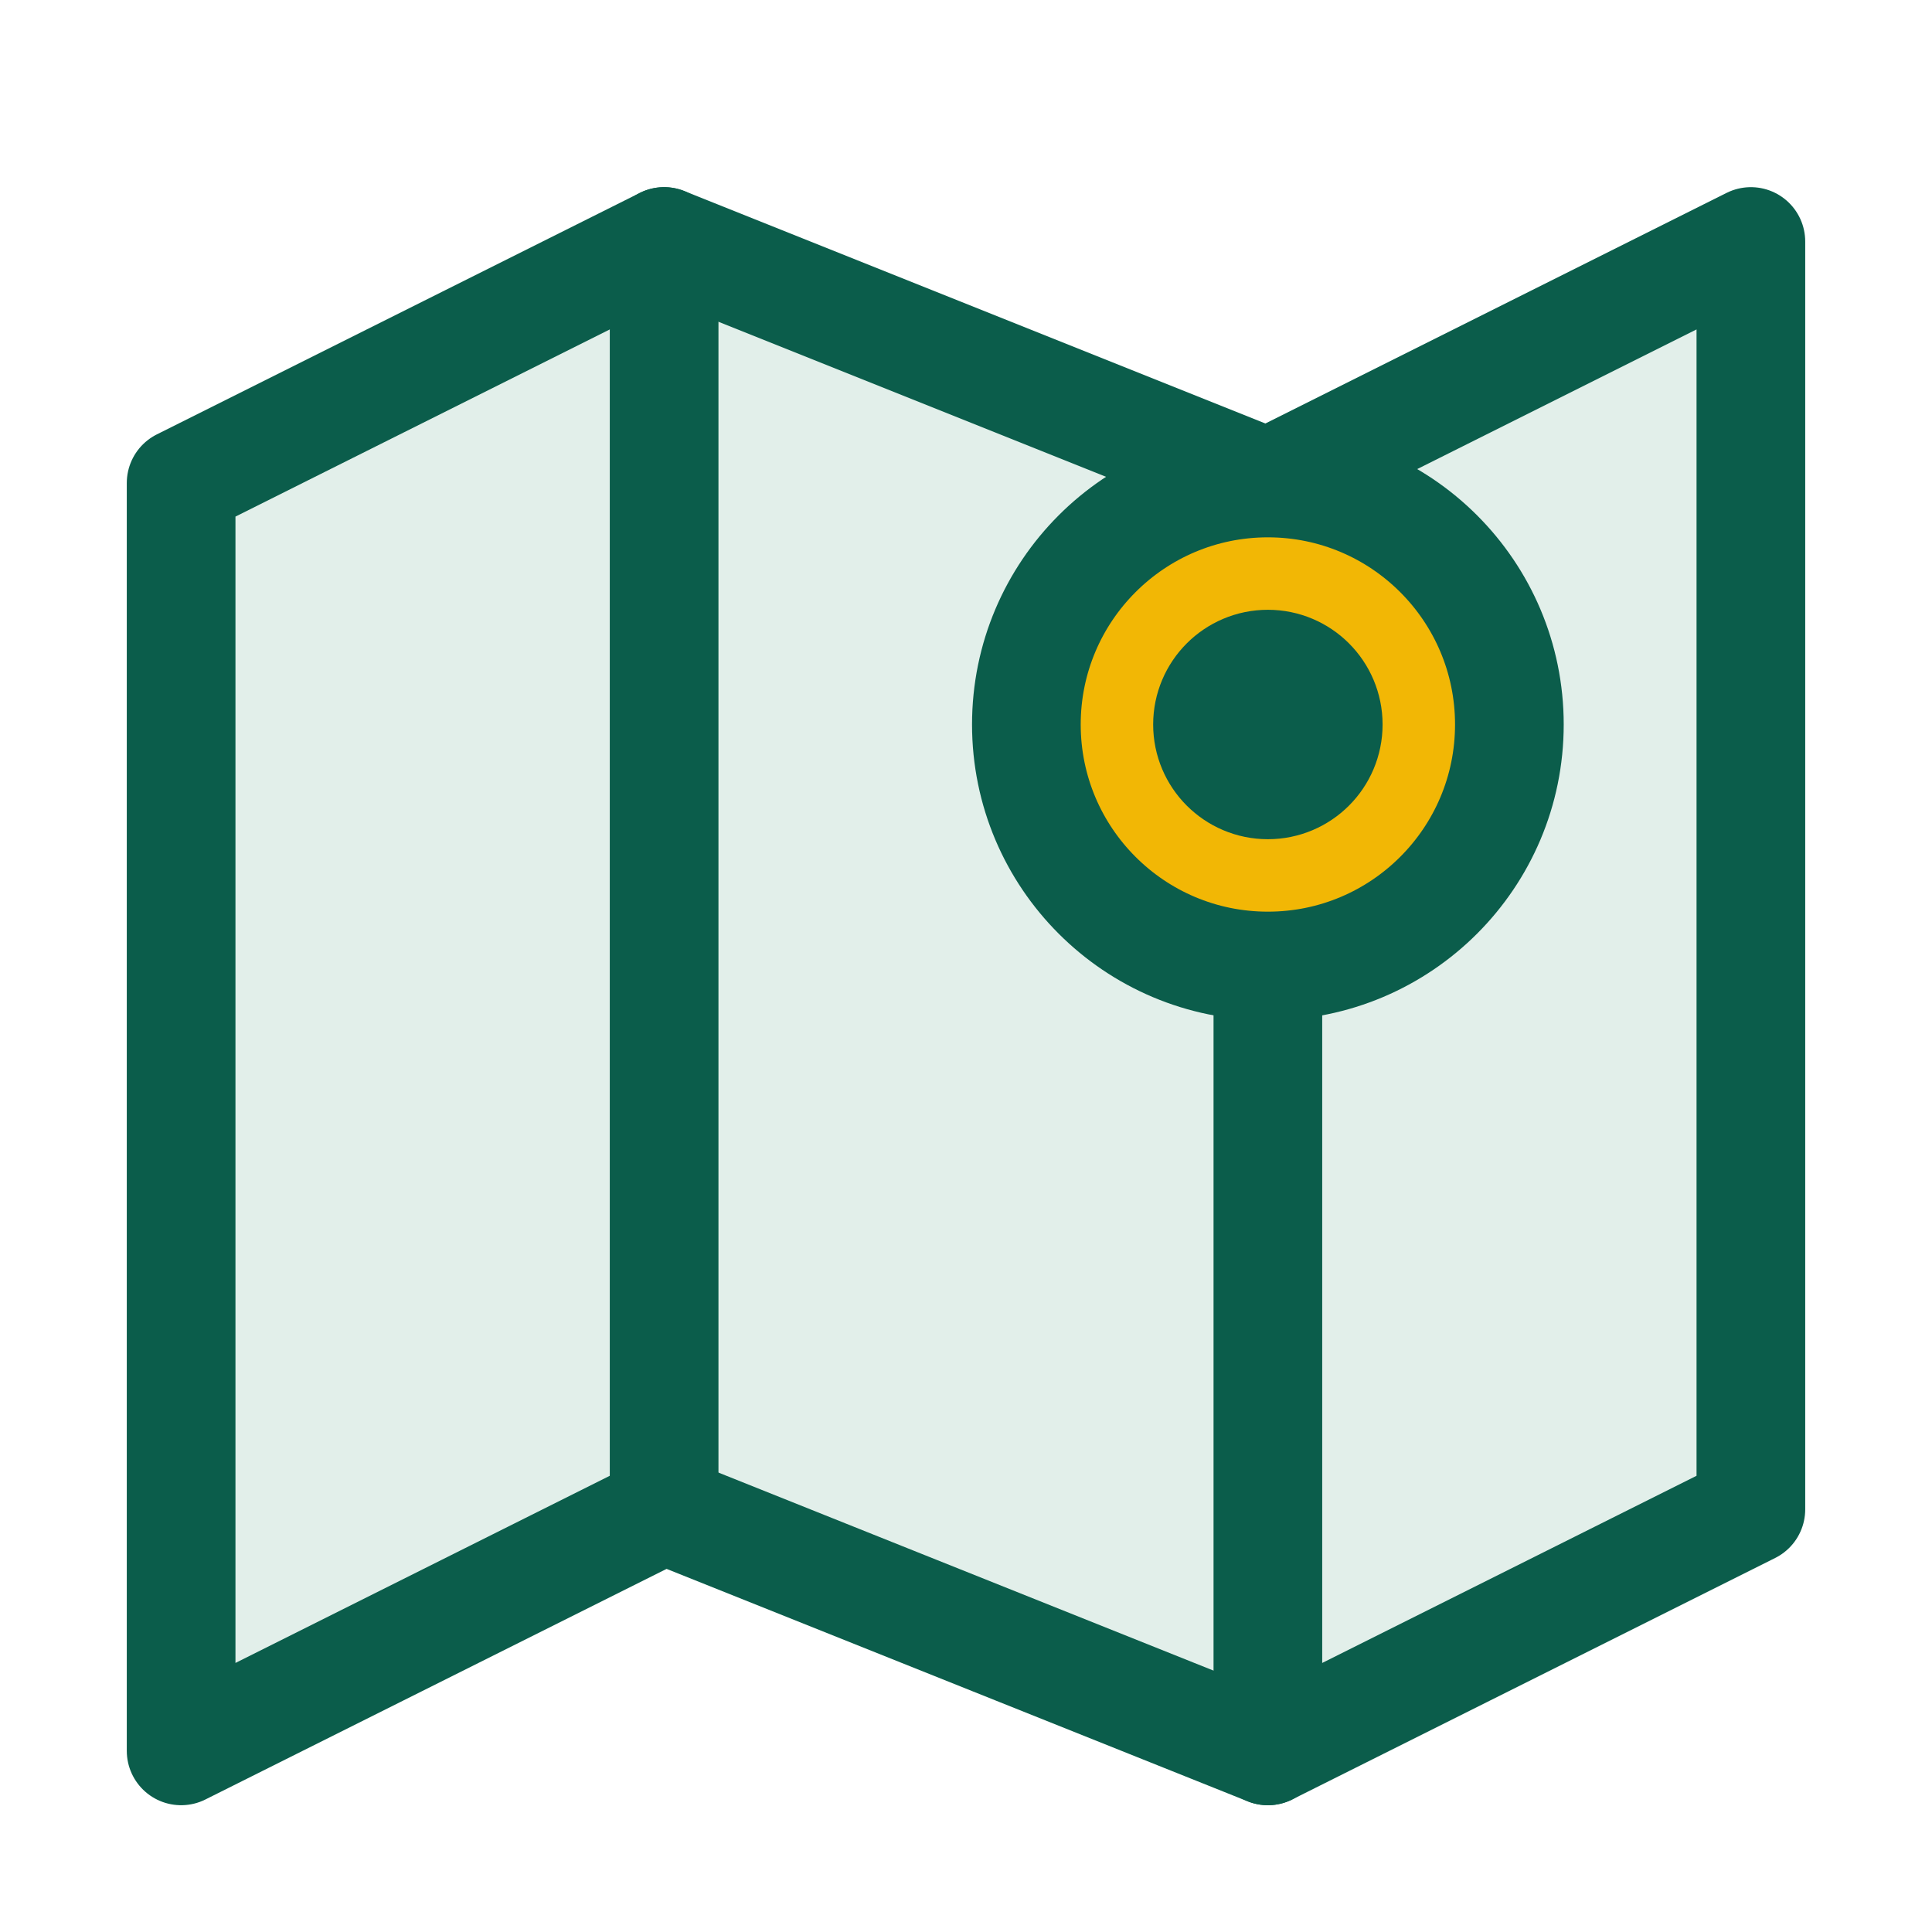
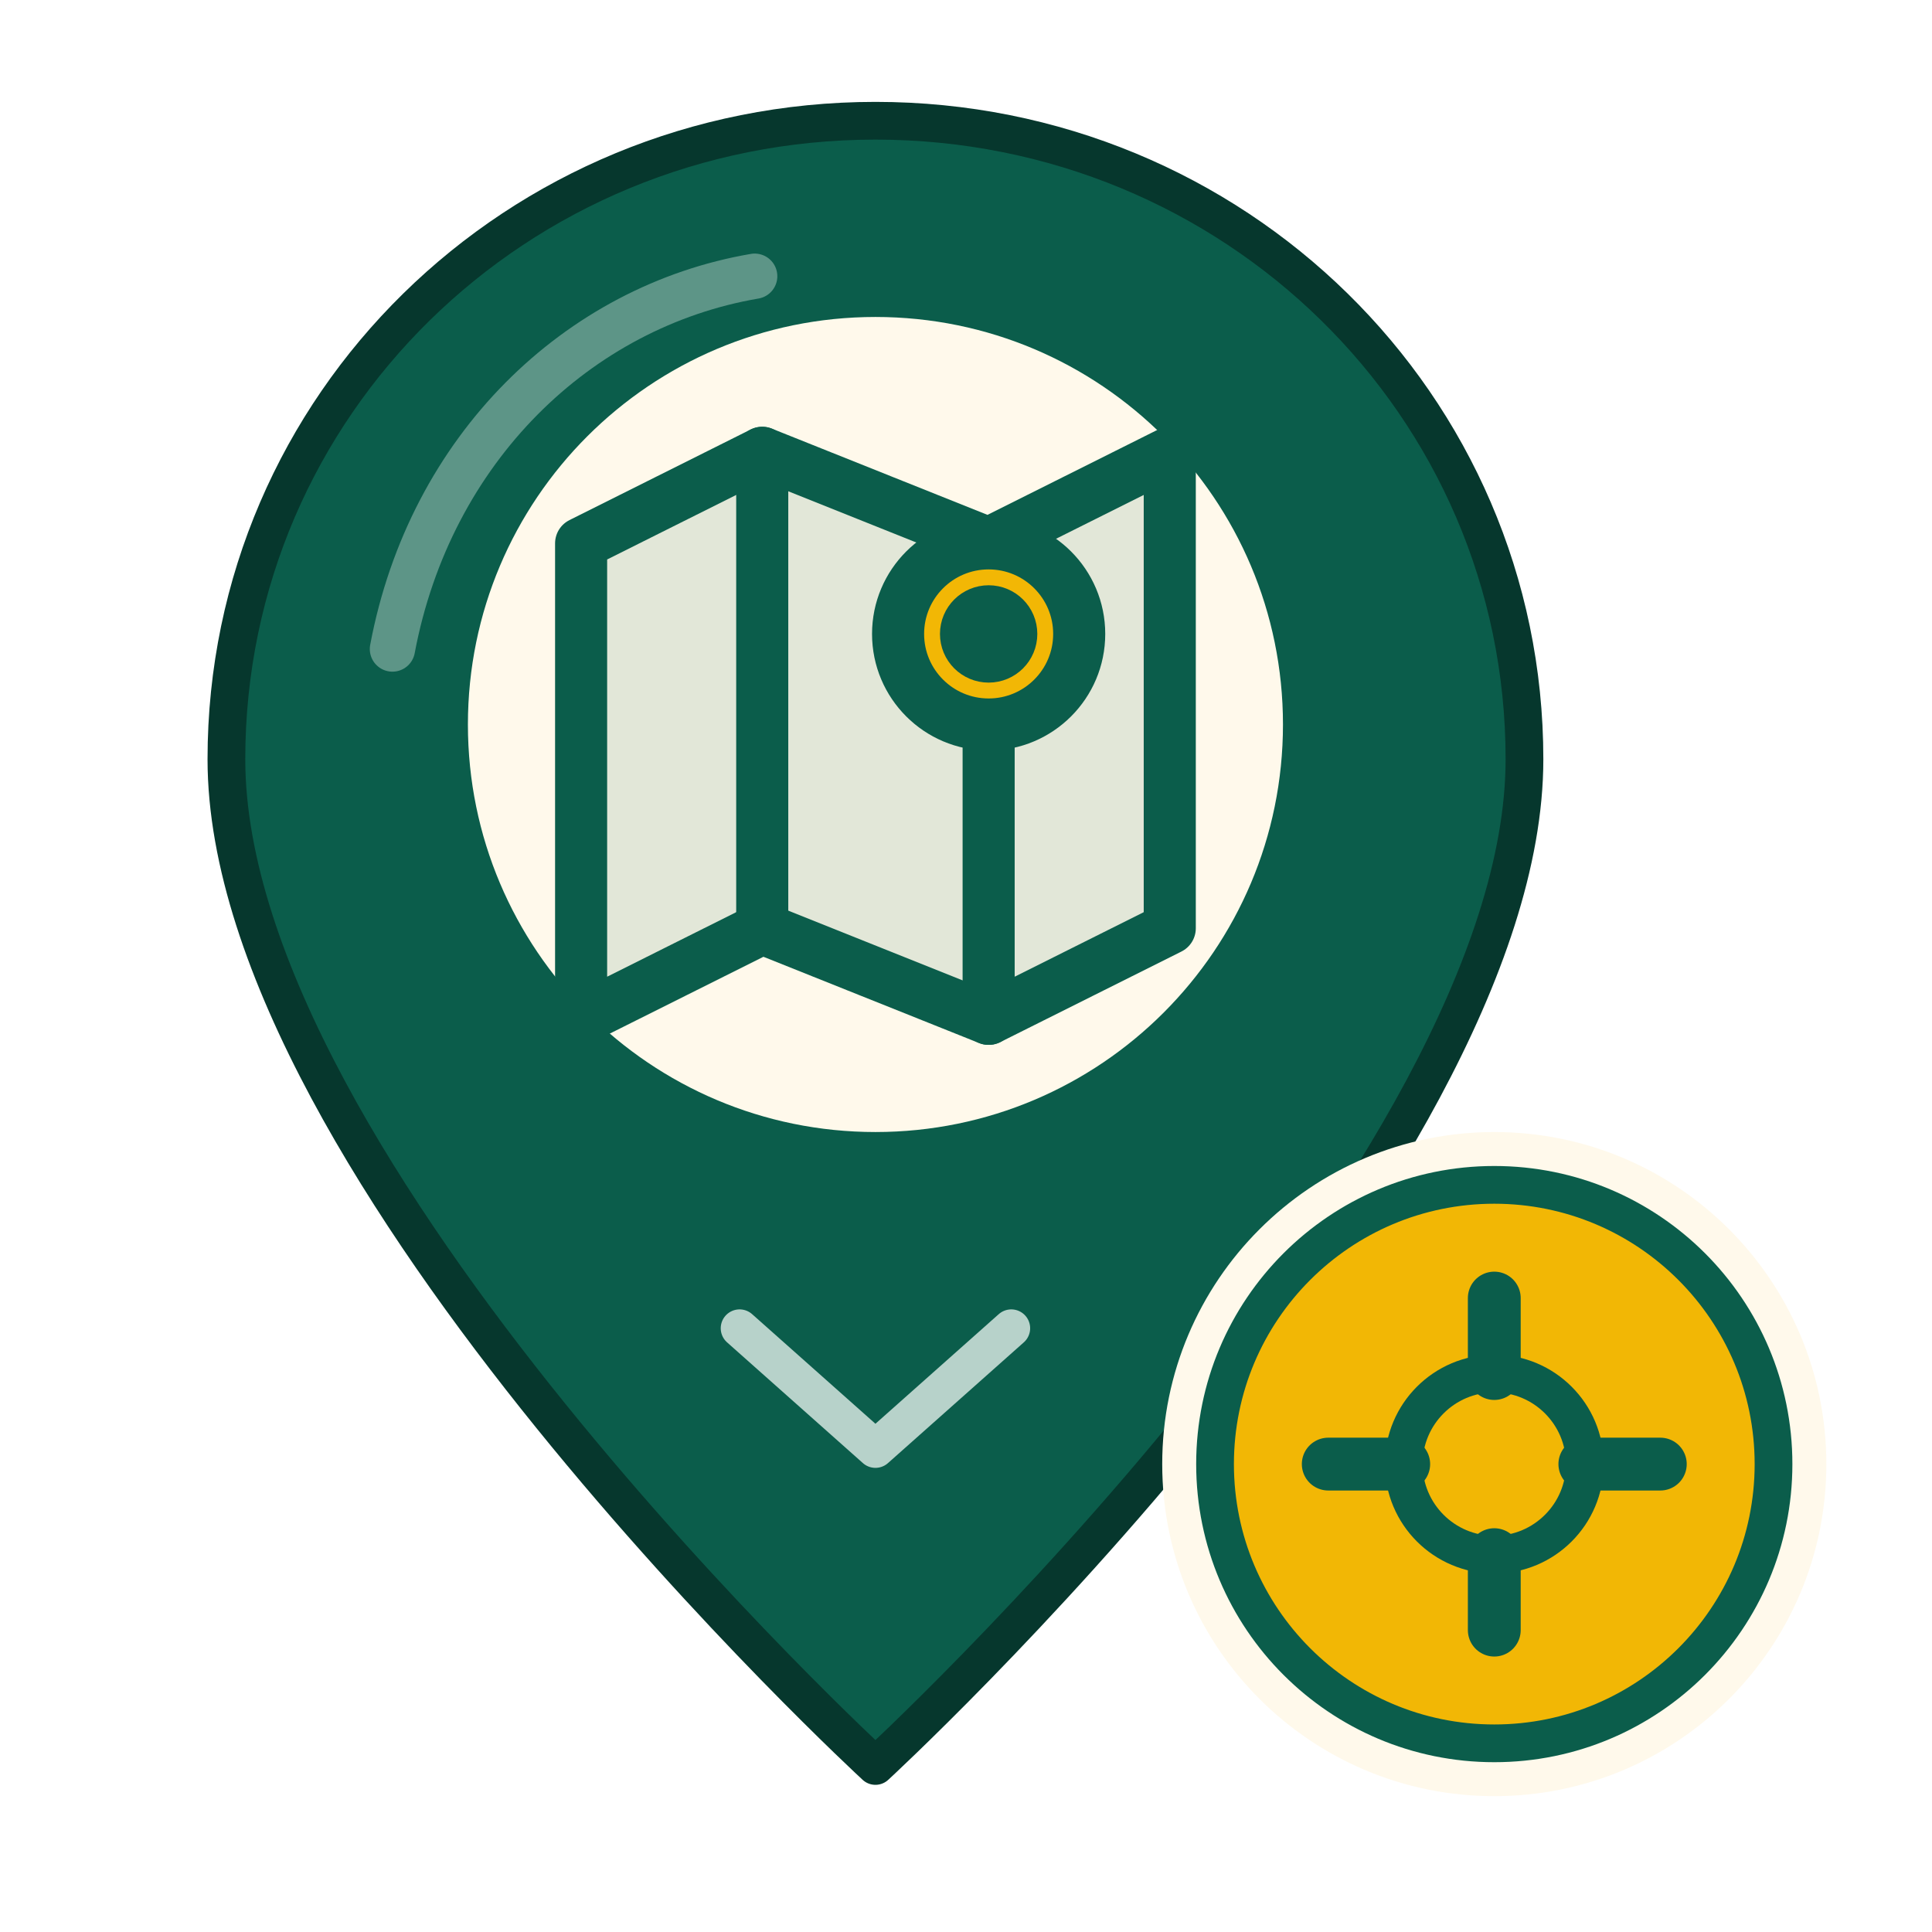
<svg xmlns="http://www.w3.org/2000/svg" width="32" height="32" viewBox="0 0 32 32" fill="none" color="#0B5D4B" stroke="currentColor" stroke-width="1.8" stroke-linecap="round" stroke-linejoin="round" role="img" aria-labelledby="title-peta-brand">
-   <path d="m3 8 8-4 10 4 8-4v21l-8 4-10-4-8 4Z" fill="#E2EFEA" />
-   <path d="M11 4v21m10-17v21" />
-   <circle cx="21" cy="12" r="4" fill="#F2B705" stroke="currentColor" />
-   <circle cx="21" cy="12" r="1" fill="currentColor" />
+   <g transform="scale(.25)" stroke-linecap="round" stroke-linejoin="round" color="#0B5D4B">
+     <path d="M58 8C34.25 8 15 26.8 15 50.3C15 77.4 58 117 58 117S101 77.4 101 50.3C101 26.8 81.75 8 58 8Z" fill="#0B5D4B" stroke="#06372D" stroke-width="2.5" />
+     <path d="M26 43C28.5 29.7 38.3 20.3 50 18.3" stroke="#E2EFEA" stroke-opacity=".38" stroke-width="3" />
+     <circle cx="58" cy="48" r="27" fill="#FFF9EB" stroke="none" />
+     <g transform="translate(34 24) scale(1.5)" fill="none" stroke="currentColor" stroke-width="2.3">
+       <path d="m3 8 8-4 10 4 8-4v21l-8 4-10-4-8 4Z" fill="currentColor" fill-opacity="0.12" />
+       <path d="M11 4v21m10-17v21" />
+       <circle cx="21" cy="12" r="4" fill="#F2B705" stroke="currentColor" />
+       <circle cx="21" cy="12" r="1" fill="currentColor" />
+     </g>
+     <path d="M49 88L58 96L67 88" stroke="#E2EFEA" stroke-opacity=".8" stroke-width="2.5" fill="none" />
+     <circle cx="99" cy="97" r="22" fill="#FFF9EB" stroke="none" />
+     <circle cx="99" cy="97" r="18.5" fill="#F2B705" stroke="currentColor" stroke-width="2.5" />
+     <path d="M99 86v5m0 12v5m-11-11h5m12 0h5" fill="none" stroke="currentColor" stroke-width="3.5" />
+     <circle cx="99" cy="97" r="6" fill="none" stroke="currentColor" stroke-width="2.5" />
+   </g>
</svg>
